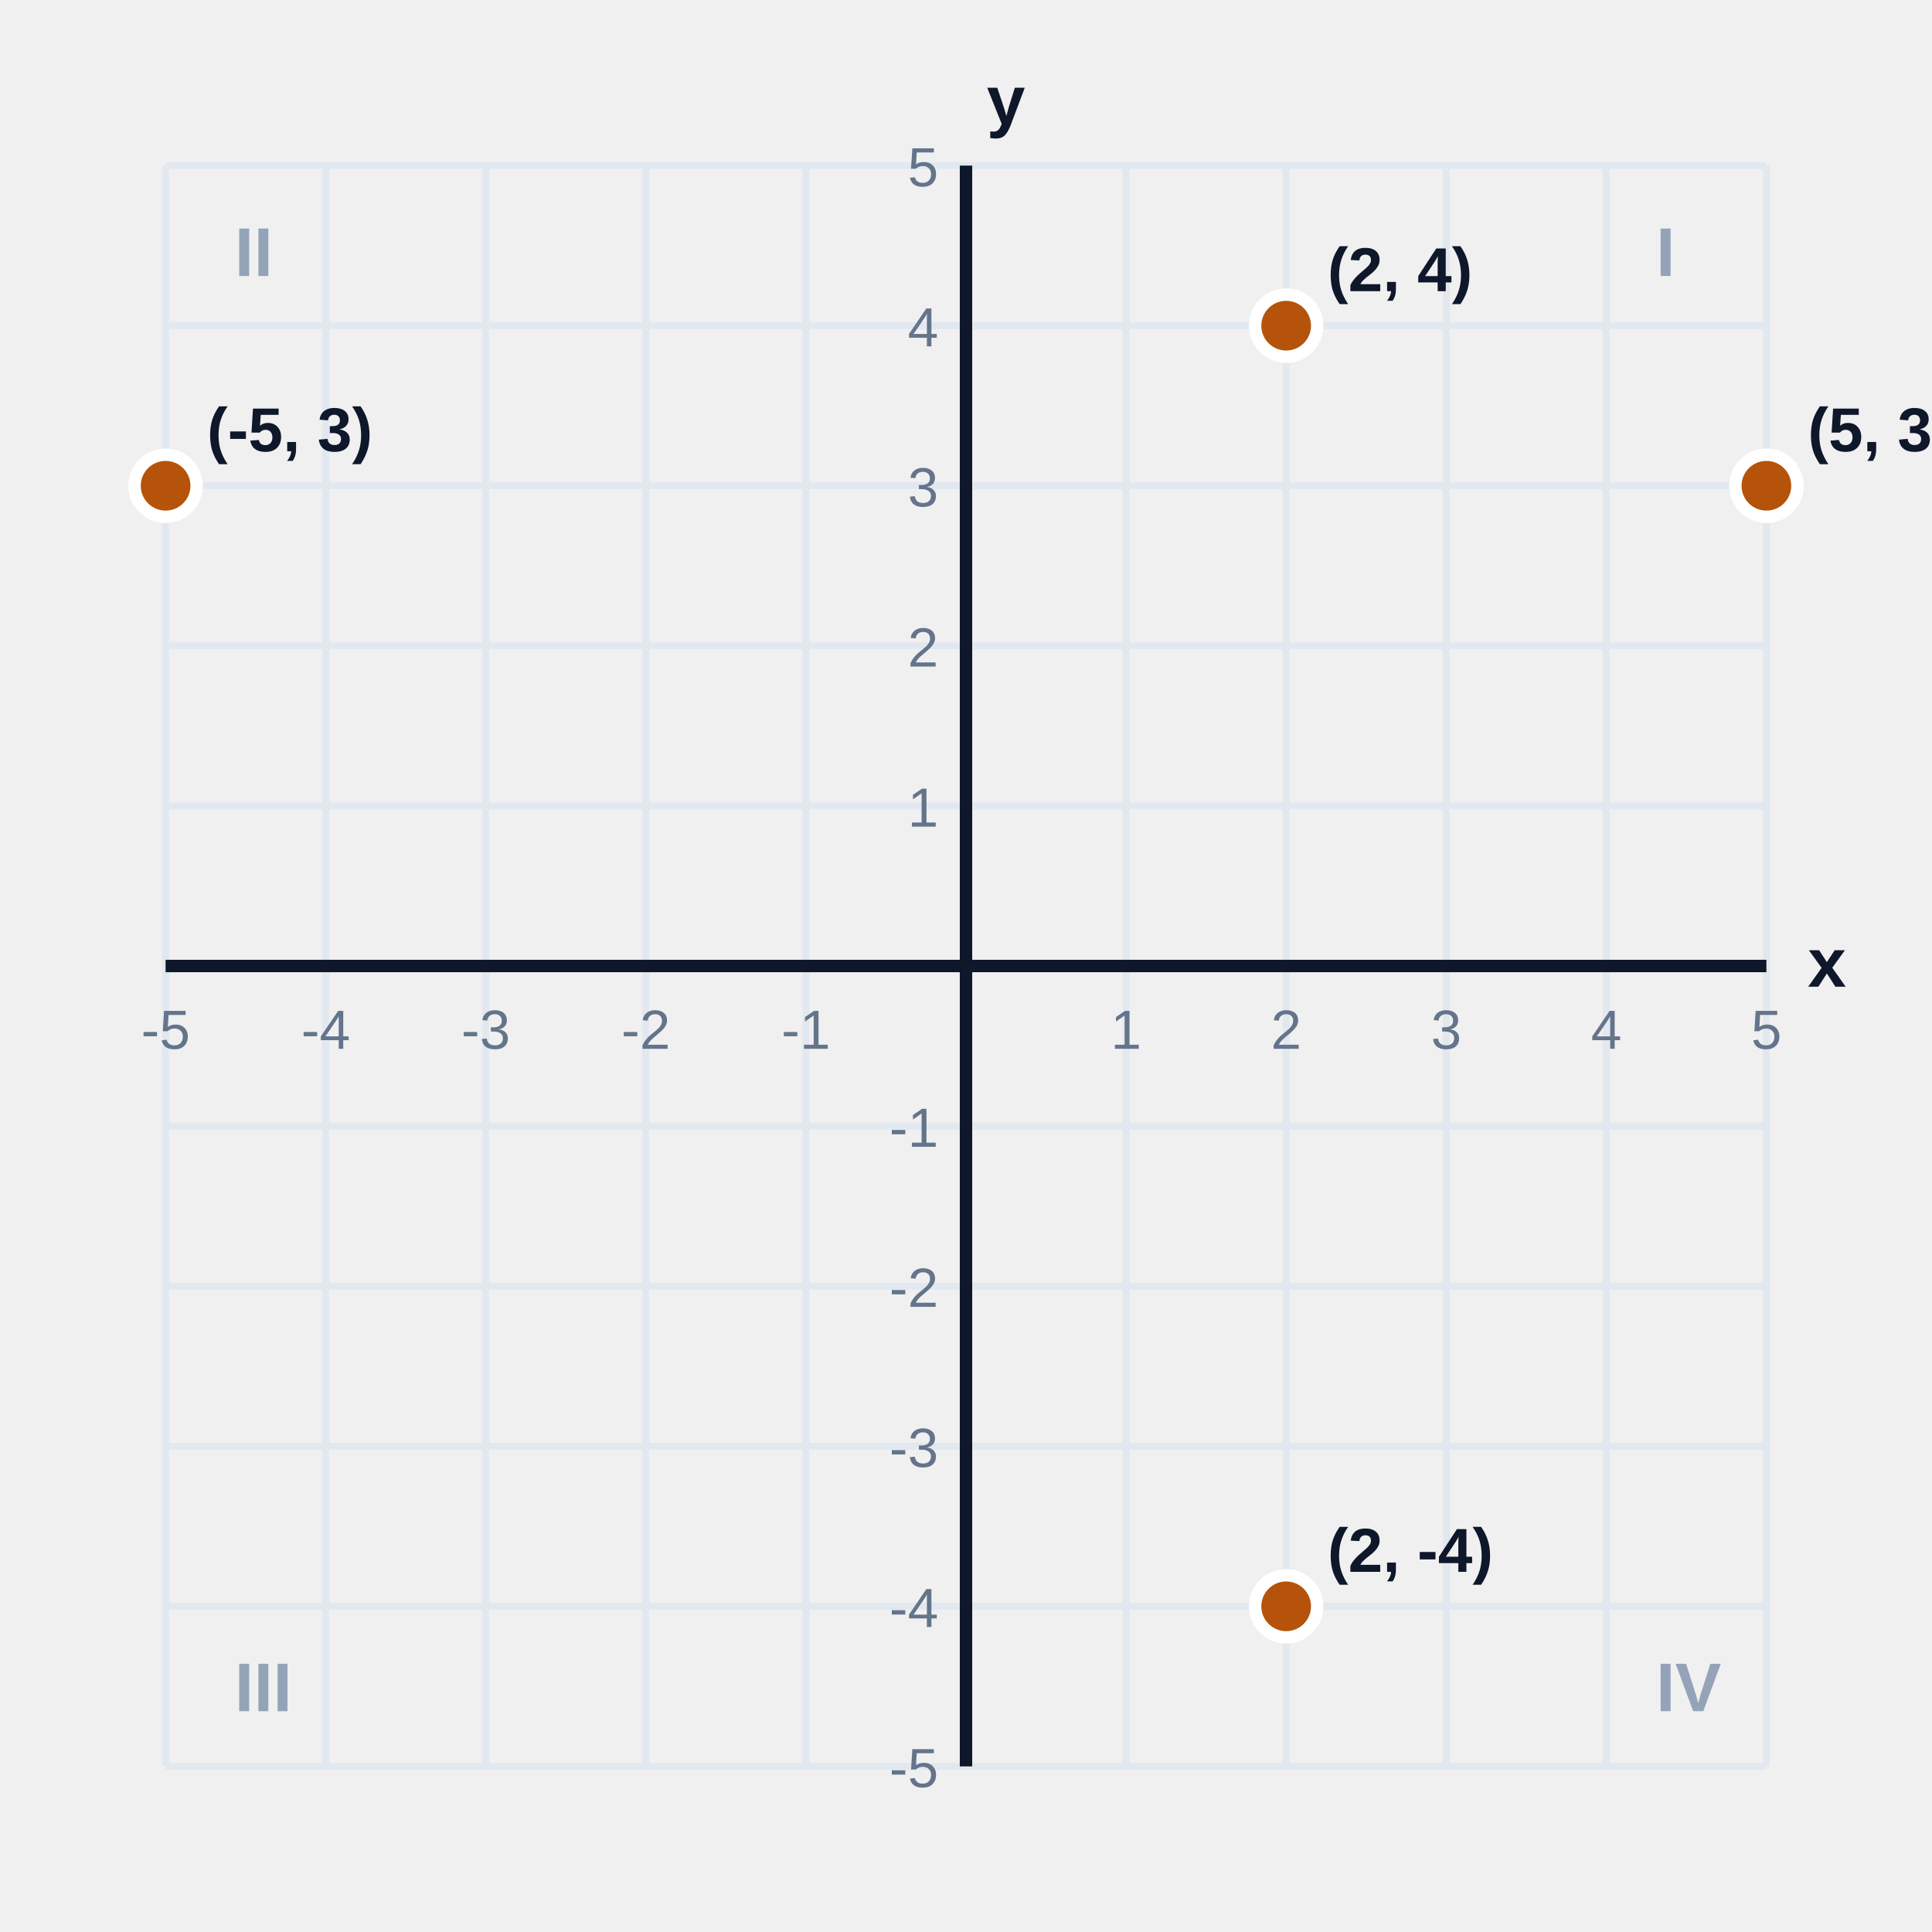
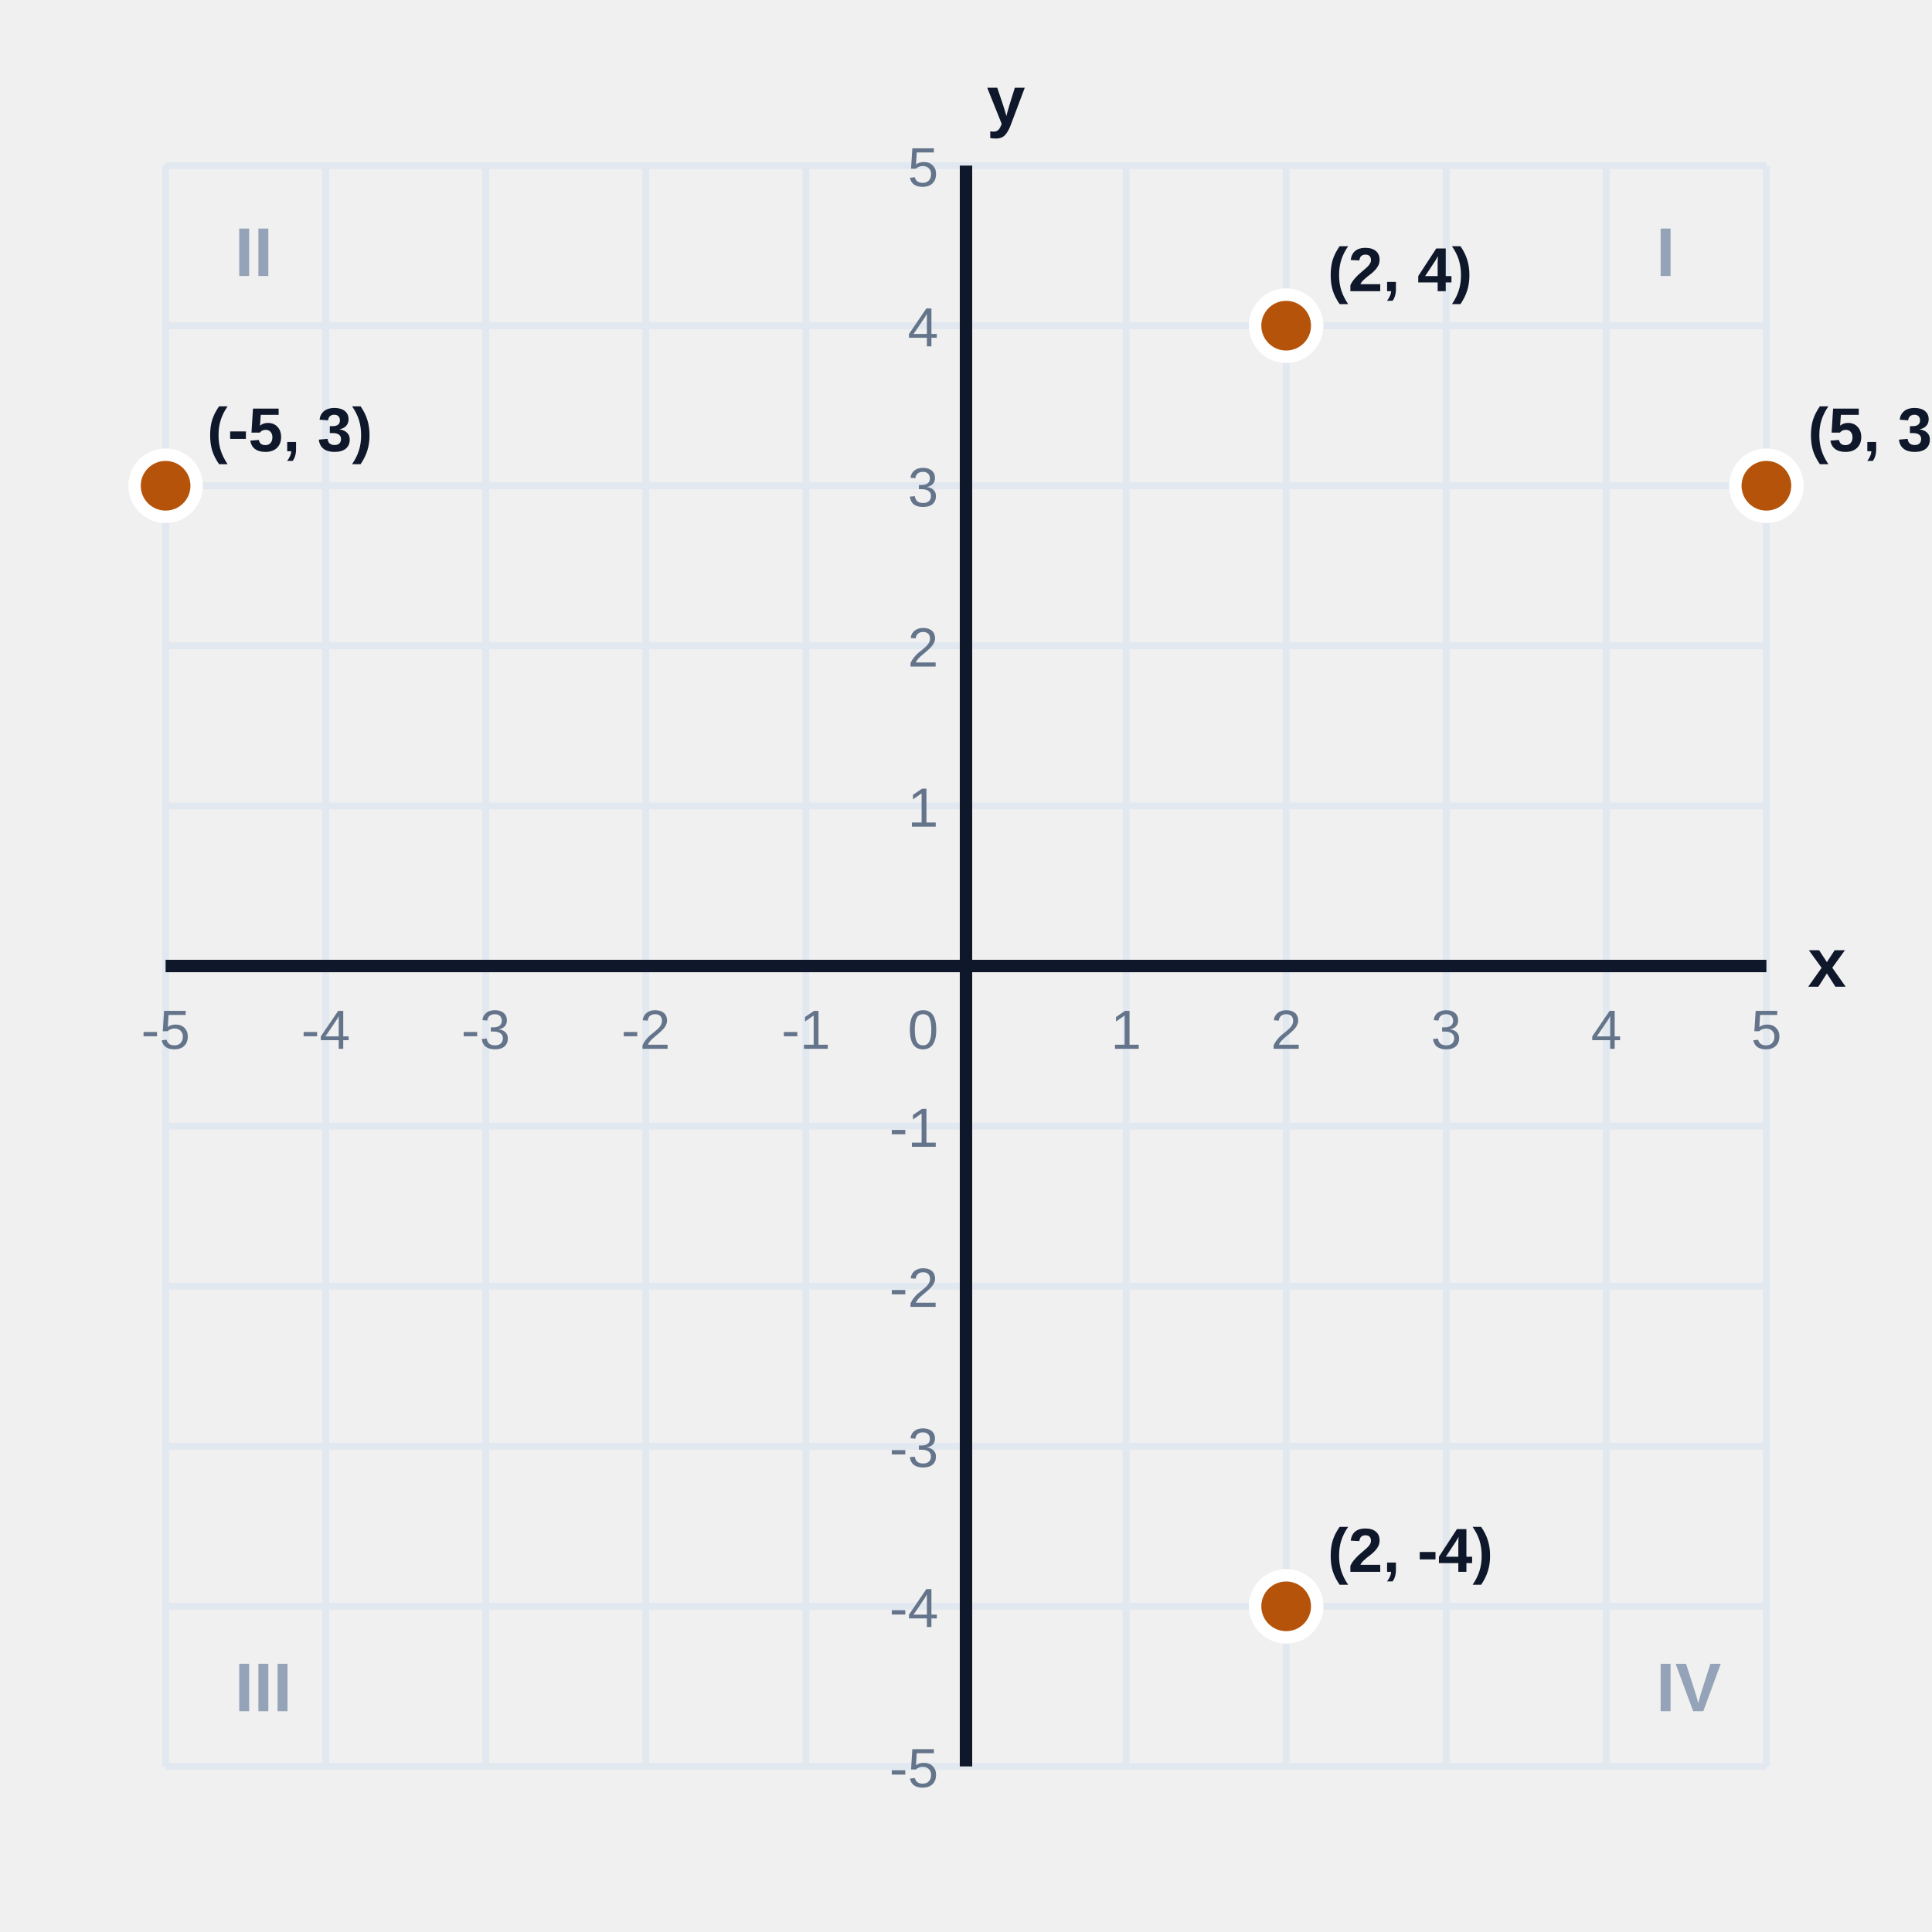
<svg xmlns="http://www.w3.org/2000/svg" width="280" height="280" viewBox="0 0 280 280" role="img" aria-label="Coordinate plane grid" style="background:white;max-width:100%;height:auto;border:1.5px solid #cbd5e1;border-radius:8px;padding:4px;">
+   <text x="136" y="152" text-anchor="end" font-size="8" fill="#64748b" font-family="'Hanken Grotesk',Arial,sans-serif">0</text>
  <line x1="24" y1="24" x2="24" y2="256" stroke="#e2e8f0" stroke-width="1" />
  <line x1="24" y1="256" x2="256" y2="256" stroke="#e2e8f0" stroke-width="1" />
  <text x="24" y="152" text-anchor="middle" font-size="8" fill="#64748b" font-family="'Hanken Grotesk',Arial,sans-serif">-5</text>
  <text x="136" y="259" text-anchor="end" font-size="8" fill="#64748b" font-family="'Hanken Grotesk',Arial,sans-serif">-5</text>
  <line x1="47.2" y1="24" x2="47.2" y2="256" stroke="#e2e8f0" stroke-width="1" />
  <line x1="24" y1="232.8" x2="256" y2="232.8" stroke="#e2e8f0" stroke-width="1" />
  <text x="47.2" y="152" text-anchor="middle" font-size="8" fill="#64748b" font-family="'Hanken Grotesk',Arial,sans-serif">-4</text>
  <text x="136" y="235.8" text-anchor="end" font-size="8" fill="#64748b" font-family="'Hanken Grotesk',Arial,sans-serif">-4</text>
  <line x1="70.4" y1="24" x2="70.4" y2="256" stroke="#e2e8f0" stroke-width="1" />
  <line x1="24" y1="209.6" x2="256" y2="209.6" stroke="#e2e8f0" stroke-width="1" />
  <text x="70.4" y="152" text-anchor="middle" font-size="8" fill="#64748b" font-family="'Hanken Grotesk',Arial,sans-serif">-3</text>
  <text x="136" y="212.6" text-anchor="end" font-size="8" fill="#64748b" font-family="'Hanken Grotesk',Arial,sans-serif">-3</text>
  <line x1="93.6" y1="24" x2="93.6" y2="256" stroke="#e2e8f0" stroke-width="1" />
  <line x1="24" y1="186.4" x2="256" y2="186.4" stroke="#e2e8f0" stroke-width="1" />
  <text x="93.6" y="152" text-anchor="middle" font-size="8" fill="#64748b" font-family="'Hanken Grotesk',Arial,sans-serif">-2</text>
  <text x="136" y="189.4" text-anchor="end" font-size="8" fill="#64748b" font-family="'Hanken Grotesk',Arial,sans-serif">-2</text>
  <line x1="116.8" y1="24" x2="116.8" y2="256" stroke="#e2e8f0" stroke-width="1" />
  <line x1="24" y1="163.2" x2="256" y2="163.2" stroke="#e2e8f0" stroke-width="1" />
  <text x="116.8" y="152" text-anchor="middle" font-size="8" fill="#64748b" font-family="'Hanken Grotesk',Arial,sans-serif">-1</text>
  <text x="136" y="166.2" text-anchor="end" font-size="8" fill="#64748b" font-family="'Hanken Grotesk',Arial,sans-serif">-1</text>
  <line x1="140" y1="24" x2="140" y2="256" stroke="#e2e8f0" stroke-width="1" />
  <line x1="24" y1="140" x2="256" y2="140" stroke="#e2e8f0" stroke-width="1" />
  <line x1="163.2" y1="24" x2="163.2" y2="256" stroke="#e2e8f0" stroke-width="1" />
  <line x1="24" y1="116.8" x2="256" y2="116.8" stroke="#e2e8f0" stroke-width="1" />
  <text x="163.2" y="152" text-anchor="middle" font-size="8" fill="#64748b" font-family="'Hanken Grotesk',Arial,sans-serif">1</text>
  <text x="136" y="119.8" text-anchor="end" font-size="8" fill="#64748b" font-family="'Hanken Grotesk',Arial,sans-serif">1</text>
  <line x1="186.4" y1="24" x2="186.4" y2="256" stroke="#e2e8f0" stroke-width="1" />
  <line x1="24" y1="93.6" x2="256" y2="93.6" stroke="#e2e8f0" stroke-width="1" />
  <text x="186.4" y="152" text-anchor="middle" font-size="8" fill="#64748b" font-family="'Hanken Grotesk',Arial,sans-serif">2</text>
  <text x="136" y="96.6" text-anchor="end" font-size="8" fill="#64748b" font-family="'Hanken Grotesk',Arial,sans-serif">2</text>
  <line x1="209.6" y1="24" x2="209.6" y2="256" stroke="#e2e8f0" stroke-width="1" />
  <line x1="24" y1="70.4" x2="256" y2="70.4" stroke="#e2e8f0" stroke-width="1" />
  <text x="209.6" y="152" text-anchor="middle" font-size="8" fill="#64748b" font-family="'Hanken Grotesk',Arial,sans-serif">3</text>
  <text x="136" y="73.4" text-anchor="end" font-size="8" fill="#64748b" font-family="'Hanken Grotesk',Arial,sans-serif">3</text>
  <line x1="232.8" y1="24" x2="232.8" y2="256" stroke="#e2e8f0" stroke-width="1" />
  <line x1="24" y1="47.2" x2="256" y2="47.2" stroke="#e2e8f0" stroke-width="1" />
  <text x="232.8" y="152" text-anchor="middle" font-size="8" fill="#64748b" font-family="'Hanken Grotesk',Arial,sans-serif">4</text>
  <text x="136" y="50.2" text-anchor="end" font-size="8" fill="#64748b" font-family="'Hanken Grotesk',Arial,sans-serif">4</text>
  <line x1="256" y1="24" x2="256" y2="256" stroke="#e2e8f0" stroke-width="1" />
  <line x1="24" y1="24" x2="256" y2="24" stroke="#e2e8f0" stroke-width="1" />
  <text x="256" y="152" text-anchor="middle" font-size="8" fill="#64748b" font-family="'Hanken Grotesk',Arial,sans-serif">5</text>
  <text x="136" y="27" text-anchor="end" font-size="8" fill="#64748b" font-family="'Hanken Grotesk',Arial,sans-serif">5</text>
  <text x="240" y="40" font-size="10" font-weight="800" fill="#94a3b8" font-family="'Hanken Grotesk',Arial,sans-serif">I</text>
  <text x="34" y="40" font-size="10" font-weight="800" fill="#94a3b8" font-family="'Hanken Grotesk',Arial,sans-serif">II</text>
  <text x="34" y="248" font-size="10" font-weight="800" fill="#94a3b8" font-family="'Hanken Grotesk',Arial,sans-serif">III</text>
  <text x="240" y="248" font-size="10" font-weight="800" fill="#94a3b8" font-family="'Hanken Grotesk',Arial,sans-serif">IV</text>
  <line x1="24" y1="140" x2="256" y2="140" stroke="#0f172a" stroke-width="1.8" />
  <line x1="140" y1="24" x2="140" y2="256" stroke="#0f172a" stroke-width="1.8" />
  <text x="262" y="143" font-size="10" font-weight="800" fill="#0f172a" font-family="'Hanken Grotesk',Arial,sans-serif">x</text>
  <text x="143" y="18" font-size="10" font-weight="800" fill="#0f172a" font-family="'Hanken Grotesk',Arial,sans-serif">y</text>
  <circle cx="186.4" cy="47.2" r="4.5" fill="#b45309" stroke="#fff" stroke-width="1.8" />
  <text x="192.4" y="42.2" font-size="9" font-weight="800" fill="#0f172a" font-family="'Hanken Grotesk',Arial,sans-serif">(2, 4)</text>
  <circle cx="186.4" cy="232.8" r="4.5" fill="#b45309" stroke="#fff" stroke-width="1.8" />
  <text x="192.4" y="227.8" font-size="9" font-weight="800" fill="#0f172a" font-family="'Hanken Grotesk',Arial,sans-serif">(2, -4)</text>
  <circle cx="256.0" cy="70.4" r="4.5" fill="#b45309" stroke="#fff" stroke-width="1.8" />
  <text x="262.0" y="65.4" font-size="9" font-weight="800" fill="#0f172a" font-family="'Hanken Grotesk',Arial,sans-serif">(5, 3)</text>
  <circle cx="24.0" cy="70.4" r="4.5" fill="#b45309" stroke="#fff" stroke-width="1.8" />
  <text x="30.0" y="65.4" font-size="9" font-weight="800" fill="#0f172a" font-family="'Hanken Grotesk',Arial,sans-serif">(-5, 3)</text>
</svg>
